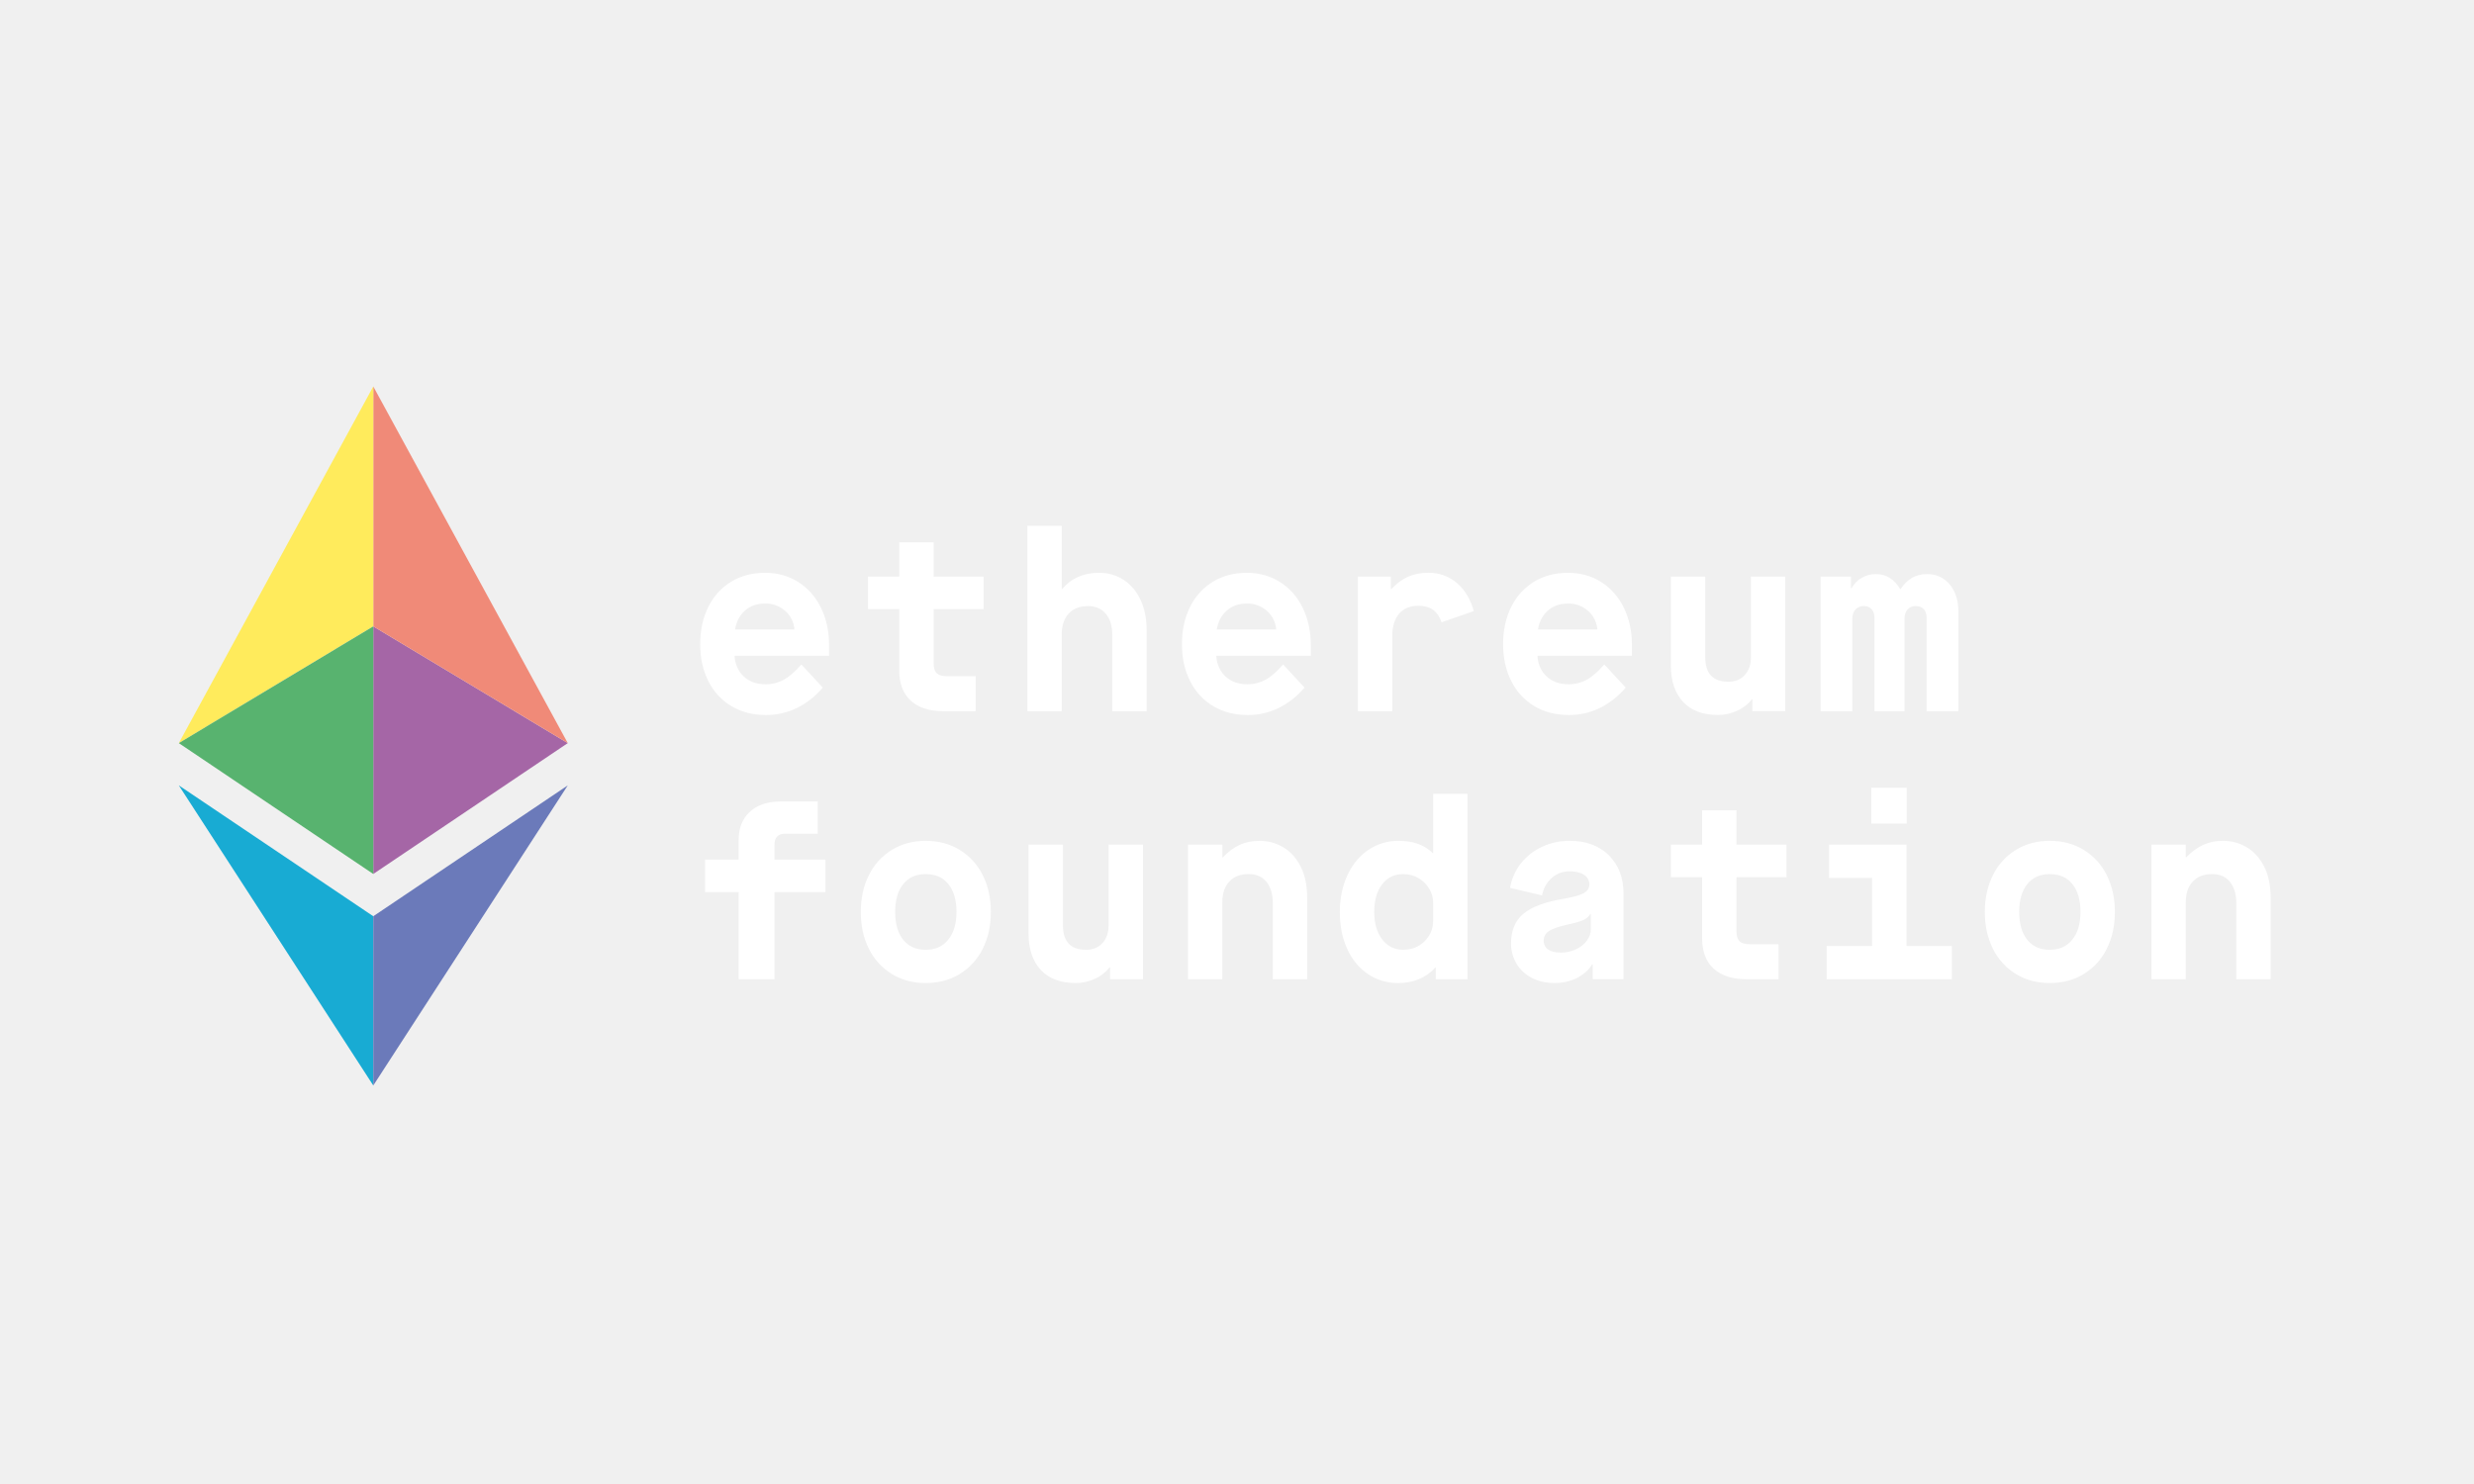
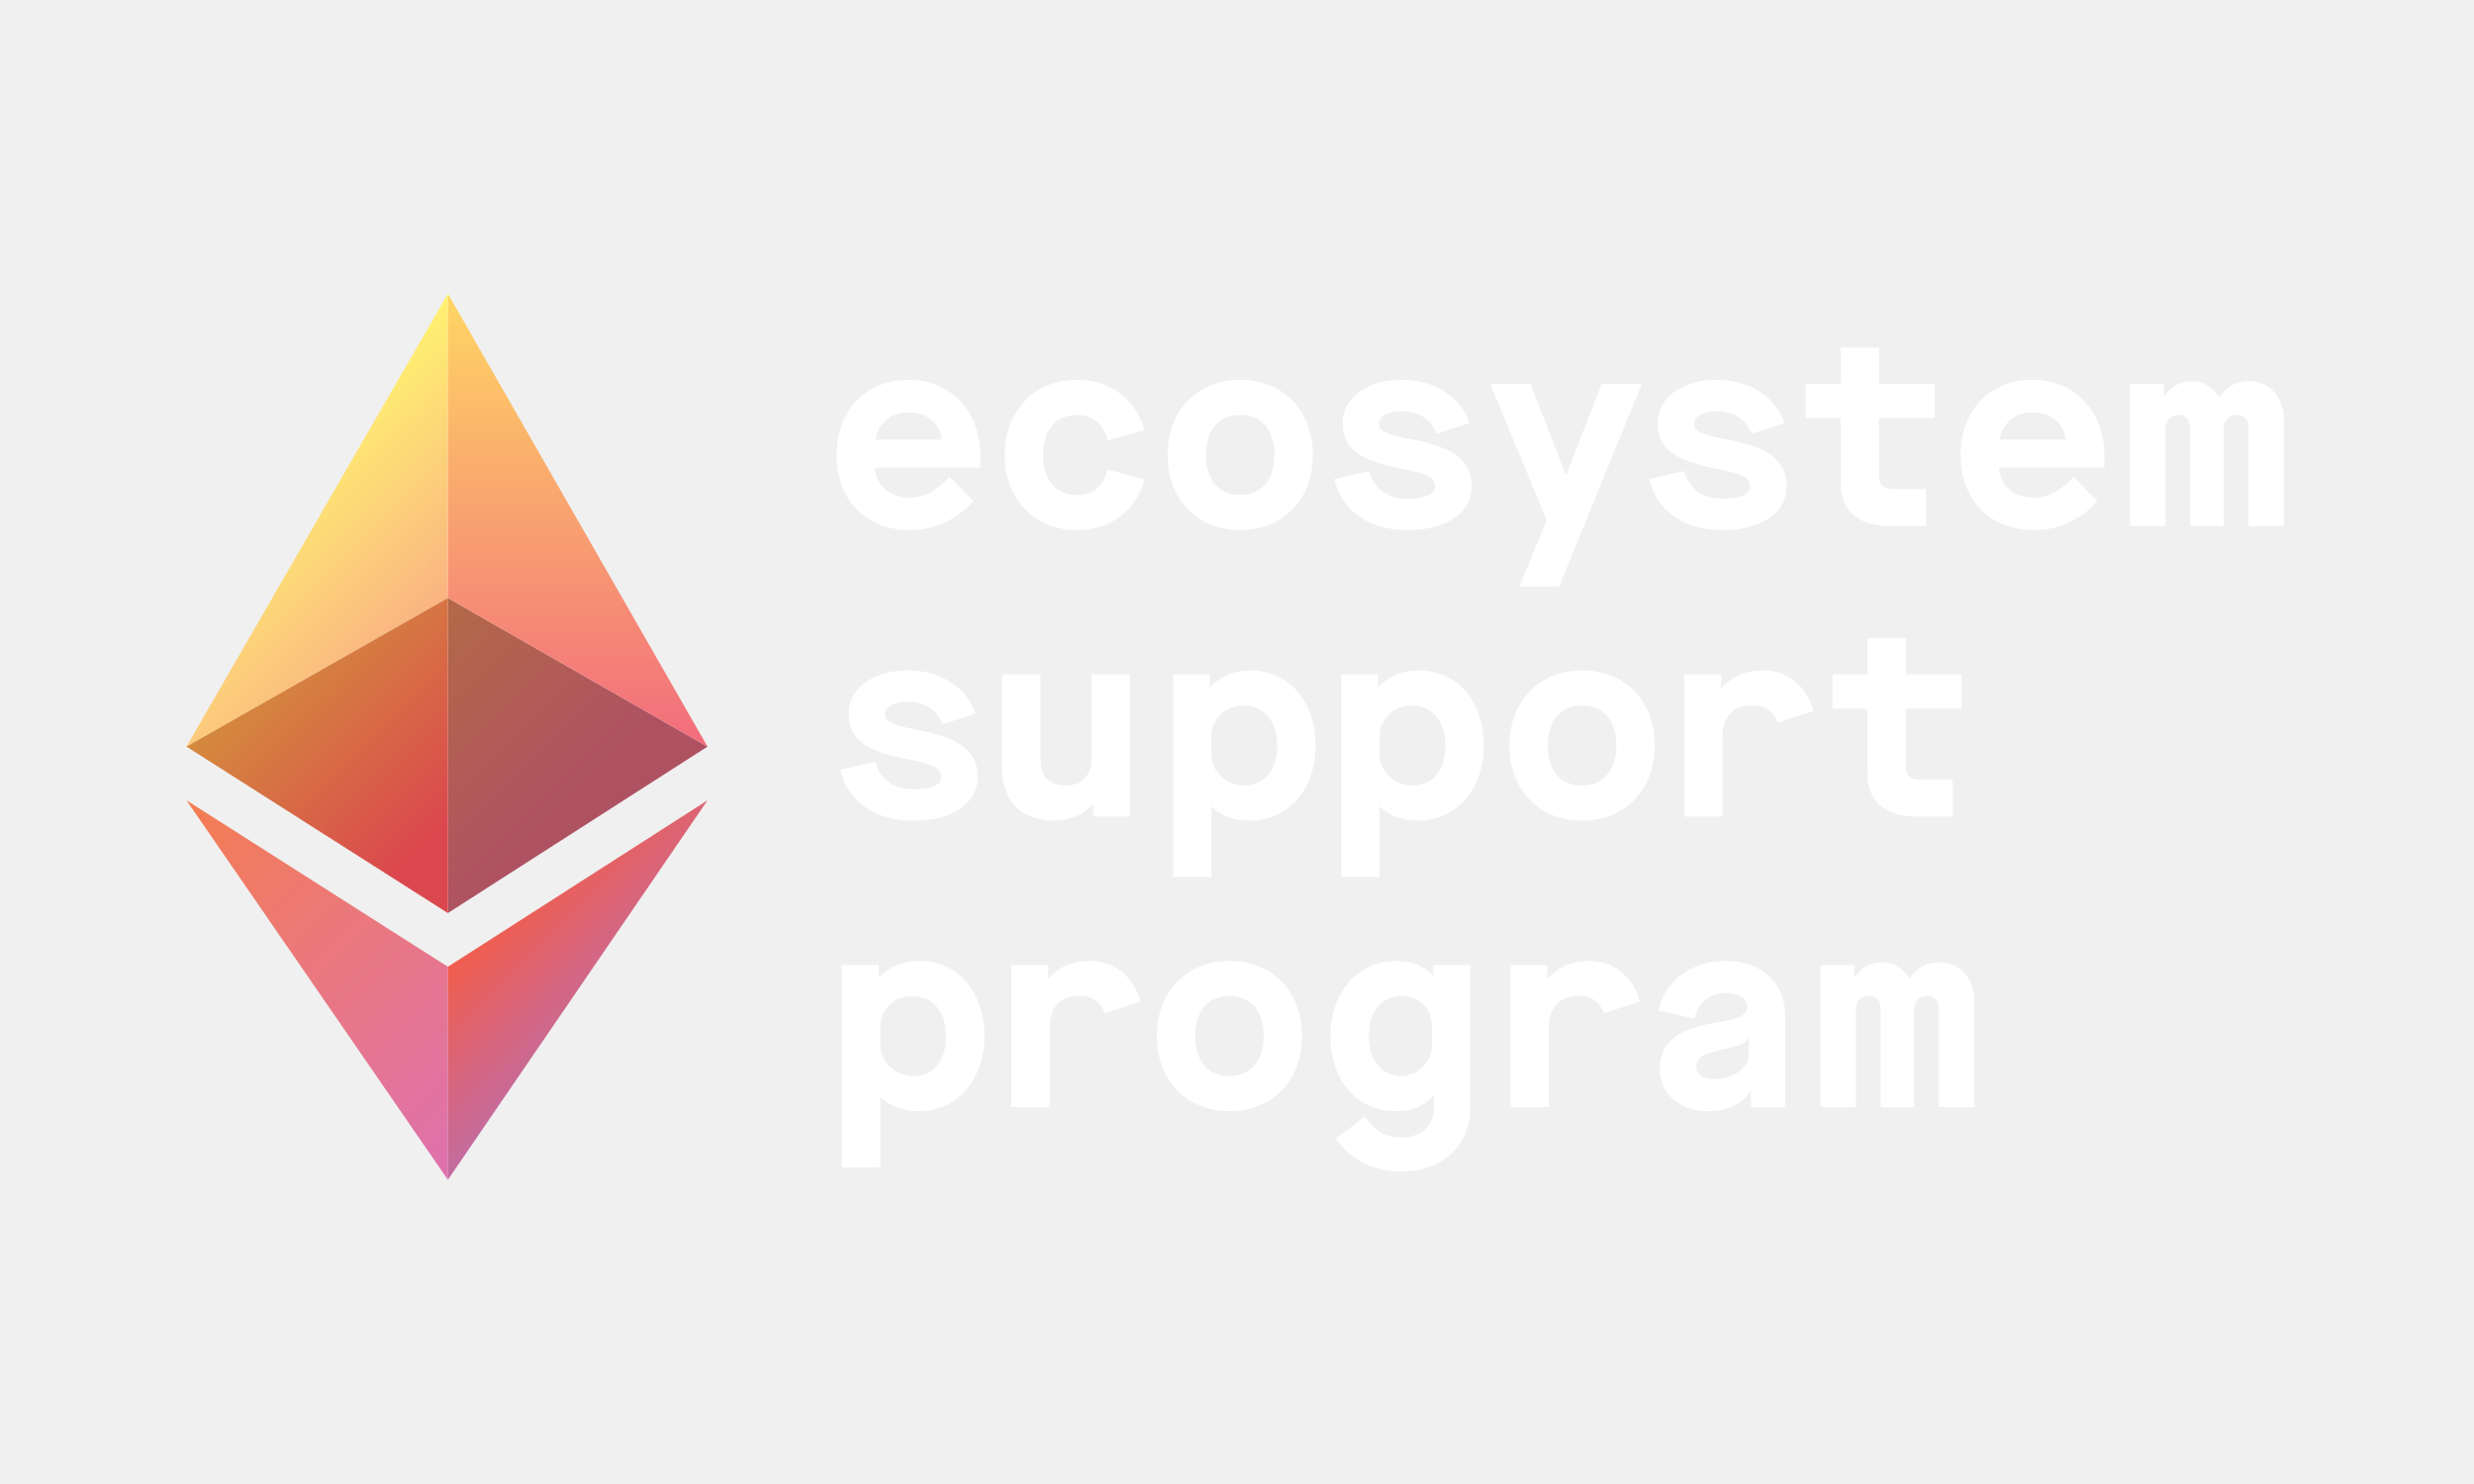
<svg xmlns="http://www.w3.org/2000/svg" width="160" height="96" viewBox="0 0 160 96" fill="none">
-   <g clip-path="url(#clip0_761_24177)">
-     <path d="M45.284 41.671C45.284 40.761 45.46 39.957 45.812 39.255C46.138 38.583 46.651 38.019 47.289 37.629C47.921 37.246 48.653 37.055 49.481 37.055C50.28 37.055 50.992 37.252 51.619 37.646C52.246 38.04 52.735 38.592 53.088 39.304C53.441 40.015 53.617 40.827 53.617 41.736V42.425H47.506C47.538 42.974 47.735 43.416 48.097 43.757C48.46 44.097 48.937 44.266 49.529 44.266C49.93 44.269 50.326 44.17 50.679 43.978C51.031 43.787 51.414 43.457 51.829 42.984L53.212 44.481C52.736 45.038 52.186 45.474 51.565 45.787C50.932 46.101 50.234 46.261 49.528 46.254C48.688 46.254 47.947 46.063 47.305 45.68C46.661 45.296 46.143 44.734 45.812 44.063C45.46 43.366 45.283 42.569 45.283 41.672V41.67L45.284 41.671ZM51.378 40.717C51.362 40.488 51.301 40.264 51.198 40.059C51.096 39.853 50.954 39.669 50.78 39.519C50.423 39.201 49.959 39.031 49.481 39.042C48.952 39.042 48.518 39.197 48.175 39.503C47.833 39.809 47.621 40.215 47.538 40.719H51.378V40.717ZM60.38 39.404V42.903C60.38 43.198 60.444 43.412 60.574 43.543C60.703 43.674 60.919 43.74 61.218 43.74H63.1V46.008H61.017C60.105 46.008 59.4 45.78 58.903 45.325C58.405 44.871 58.157 44.222 58.157 43.379V39.404H56.135V37.3H58.157V35.082H60.38V37.3H63.613V39.404H60.38ZM66.443 34.015H68.666V38.105H68.698C69.277 37.405 70.071 37.055 71.076 37.055C71.644 37.045 72.201 37.205 72.677 37.514C73.144 37.822 73.506 38.254 73.765 38.813C74.024 39.37 74.154 40.018 74.154 40.751V46.008H71.931V41.064C71.931 40.483 71.791 40.028 71.511 39.7C71.231 39.371 70.847 39.207 70.362 39.207C69.832 39.207 69.417 39.369 69.117 39.691C68.816 40.014 68.666 40.461 68.666 41.031V46.009H66.443V34.014V34.015ZM76.439 41.671C76.439 40.761 76.615 39.957 76.968 39.255C77.294 38.583 77.807 38.019 78.445 37.629C79.076 37.246 79.807 37.055 80.636 37.055C81.434 37.055 82.147 37.252 82.774 37.646C83.402 38.04 83.891 38.592 84.244 39.304C84.594 40.015 84.773 40.827 84.773 41.736V42.425H78.662C78.694 42.974 78.89 43.416 79.253 43.757C79.616 44.097 80.093 44.266 80.684 44.266C81.097 44.266 81.482 44.171 81.834 43.978C82.186 43.787 82.57 43.457 82.984 42.984L84.368 44.481C83.912 45.022 83.352 45.466 82.721 45.787C82.088 46.101 81.391 46.261 80.685 46.254C79.845 46.254 79.103 46.063 78.462 45.68C77.818 45.296 77.3 44.734 76.969 44.063C76.616 43.366 76.439 42.568 76.439 41.671ZM82.534 40.717C82.518 40.488 82.457 40.264 82.354 40.059C82.252 39.853 82.11 39.669 81.936 39.519C81.579 39.201 81.115 39.031 80.637 39.042C80.109 39.042 79.674 39.197 79.331 39.503C78.989 39.809 78.776 40.215 78.694 40.719H82.534V40.717ZM87.82 37.3H89.95V38.105H89.98C90.333 37.734 90.698 37.465 91.077 37.3C91.456 37.136 91.887 37.052 92.376 37.052C93.09 37.052 93.707 37.275 94.224 37.719C94.743 38.162 95.106 38.767 95.314 39.533L93.23 40.256C92.993 39.545 92.5 39.188 91.753 39.188C91.194 39.188 90.769 39.36 90.479 39.706C90.189 40.05 90.043 40.524 90.043 41.127V46.007H87.82V37.301V37.3ZM97.21 41.671C97.21 40.761 97.386 39.957 97.737 39.255C98.064 38.583 98.576 38.019 99.214 37.629C99.846 37.246 100.577 37.055 101.406 37.055C102.204 37.055 102.916 37.252 103.544 37.646C104.171 38.04 104.66 38.592 105.013 39.304C105.365 40.015 105.541 40.827 105.541 41.736V42.425H99.433C99.463 42.974 99.661 43.416 100.024 43.757C100.387 44.097 100.862 44.266 101.454 44.266C101.867 44.266 102.251 44.171 102.604 43.978C102.956 43.787 103.34 43.457 103.754 42.984L105.138 44.481C104.662 45.038 104.113 45.474 103.49 45.787C102.858 46.101 102.16 46.261 101.454 46.254C100.614 46.254 99.874 46.063 99.231 45.68C98.588 45.296 98.07 44.734 97.739 44.063C97.387 43.366 97.21 42.568 97.21 41.671ZM103.304 40.717C103.288 40.488 103.227 40.264 103.124 40.058C103.022 39.853 102.879 39.669 102.706 39.519C102.349 39.201 101.885 39.031 101.407 39.042C100.879 39.042 100.444 39.197 100.101 39.503C99.759 39.809 99.547 40.215 99.463 40.719H103.303L103.304 40.717ZM108.061 43.05V37.3H110.282V42.508C110.282 43.571 110.78 44.101 111.775 44.101C112.222 44.101 112.576 43.957 112.841 43.665C113.104 43.376 113.237 42.99 113.237 42.508V37.3H115.458V46.005H113.33V45.233H113.298C113.071 45.54 112.757 45.786 112.358 45.973C111.967 46.158 111.539 46.253 111.107 46.252C110.132 46.252 109.381 45.971 108.852 45.407C108.324 44.842 108.059 44.056 108.059 43.049L108.061 43.05ZM117.746 37.3H119.705V38.056H119.737C119.911 37.761 120.138 37.533 120.412 37.374C120.686 37.217 120.989 37.136 121.322 37.136C121.976 37.136 122.498 37.459 122.891 38.104H122.923C123.336 37.459 123.907 37.136 124.633 37.136C125.233 37.136 125.721 37.361 126.093 37.809C126.467 38.259 126.653 38.844 126.653 39.566V46.008H124.6V39.978C124.6 39.727 124.538 39.536 124.414 39.404C124.289 39.272 124.113 39.207 123.885 39.207C123.788 39.203 123.69 39.22 123.6 39.258C123.509 39.297 123.429 39.354 123.364 39.428C123.235 39.576 123.17 39.777 123.17 40.028V46.008H121.226V39.978C121.226 39.737 121.166 39.548 121.048 39.412C120.928 39.277 120.76 39.206 120.542 39.206C120.44 39.201 120.339 39.219 120.246 39.257C120.152 39.295 120.067 39.353 119.998 39.428C119.863 39.576 119.795 39.777 119.795 40.028V46.008H117.744V37.3H117.746ZM47.771 57.712H45.596V55.609H47.771V54.329C47.771 53.562 48.013 52.957 48.494 52.514C48.977 52.071 49.642 51.848 50.492 51.848H52.886V53.934H50.755C50.539 53.934 50.372 53.993 50.259 54.114C50.144 54.236 50.088 54.404 50.088 54.624V55.609H53.383V57.712H50.088V63.347H47.771V57.712ZM55.669 58.994C55.669 58.096 55.846 57.299 56.198 56.604C56.529 55.932 57.043 55.368 57.682 54.978C58.32 54.589 59.047 54.394 59.867 54.394C60.695 54.394 61.429 54.589 62.066 54.978C62.705 55.368 63.22 55.932 63.551 56.604C63.904 57.299 64.08 58.096 64.08 58.994C64.08 59.892 63.903 60.687 63.551 61.385C63.22 62.056 62.705 62.619 62.066 63.01C61.429 63.398 60.695 63.593 59.867 63.593C59.047 63.593 58.32 63.398 57.682 63.01C57.043 62.619 56.528 62.056 56.197 61.385C55.846 60.687 55.669 59.891 55.669 58.994ZM61.857 58.994C61.857 58.228 61.683 57.628 61.336 57.194C60.989 56.761 60.499 56.545 59.867 56.545C59.245 56.545 58.76 56.761 58.413 57.194C58.065 57.628 57.892 58.228 57.892 58.994C57.892 59.761 58.065 60.36 58.413 60.793C58.76 61.226 59.245 61.442 59.867 61.442C60.488 61.442 60.975 61.222 61.328 60.784C61.681 60.347 61.857 59.749 61.857 58.994ZM66.519 60.389V54.641H68.743V59.848C68.743 60.91 69.24 61.442 70.235 61.442C70.68 61.442 71.036 61.297 71.301 61.006C71.564 60.717 71.696 60.33 71.696 59.847V54.64H73.919V63.346H71.79V62.575H71.758C71.512 62.896 71.188 63.15 70.818 63.314C70.427 63.498 69.999 63.594 69.567 63.593C68.593 63.593 67.842 63.311 67.312 62.747C66.784 62.183 66.519 61.396 66.519 60.389ZM76.827 54.64H79.051V55.462H79.082C79.414 55.111 79.772 54.845 80.154 54.665C80.537 54.484 80.972 54.394 81.462 54.394C81.999 54.394 82.501 54.526 82.968 54.795C83.434 55.064 83.813 55.474 84.103 56.028C84.393 56.58 84.538 57.267 84.538 58.089V63.346H82.315V58.402C82.315 57.844 82.18 57.394 81.91 57.054C81.641 56.715 81.253 56.544 80.745 56.544C80.216 56.544 79.801 56.706 79.501 57.028C79.2 57.352 79.05 57.799 79.05 58.369V63.346H76.828V54.639L76.827 54.64ZM86.653 58.994C86.653 58.117 86.814 57.329 87.136 56.629C87.457 55.927 87.907 55.38 88.488 54.984C89.07 54.59 89.759 54.384 90.461 54.394C91.395 54.394 92.125 54.657 92.654 55.183H92.684V51.355H94.906V63.347H92.855V62.592H92.824C92.213 63.26 91.415 63.594 90.431 63.594C89.705 63.594 89.055 63.403 88.481 63.02C87.906 62.636 87.455 62.096 87.134 61.401C86.813 60.706 86.652 59.904 86.652 58.995H86.653V58.994ZM92.684 59.551V58.419C92.684 58.09 92.601 57.784 92.436 57.498C92.269 57.212 92.031 56.974 91.744 56.808C91.445 56.632 91.104 56.541 90.757 56.545C90.175 56.545 89.717 56.767 89.381 57.21C89.043 57.655 88.875 58.248 88.875 58.994C88.875 59.727 89.045 60.318 89.388 60.766C89.731 61.215 90.182 61.44 90.741 61.44C91.299 61.44 91.764 61.256 92.132 60.89C92.5 60.523 92.684 60.077 92.684 59.551ZM97.722 61.015C97.722 60.204 97.983 59.574 98.506 59.125C99.029 58.677 99.904 58.348 101.126 58.14C101.769 58.031 102.207 57.907 102.44 57.771C102.674 57.634 102.789 57.45 102.789 57.219C102.791 57.094 102.761 56.971 102.701 56.862C102.641 56.753 102.554 56.661 102.447 56.596C102.221 56.442 101.909 56.365 101.515 56.365C101.07 56.365 100.683 56.507 100.356 56.793C100.029 57.078 99.821 57.455 99.727 57.926L97.658 57.434C97.762 56.842 97.996 56.316 98.359 55.855C98.723 55.394 99.192 55.025 99.727 54.779C100.287 54.52 100.897 54.388 101.514 54.393C102.571 54.393 103.416 54.705 104.049 55.328C104.681 55.954 104.996 56.786 104.996 57.826V63.345H103.008V62.377H102.976C102.738 62.76 102.403 63.057 101.973 63.271C101.544 63.485 101.06 63.591 100.52 63.591C99.981 63.591 99.498 63.483 99.074 63.264C98.662 63.057 98.317 62.738 98.079 62.343C97.839 61.941 97.715 61.481 97.722 61.013V61.015ZM102.883 60.111V59.125H102.853C102.744 59.303 102.58 59.442 102.387 59.52C102.169 59.619 101.826 59.718 101.361 59.816C100.78 59.947 100.38 60.086 100.163 60.235C100.06 60.3 99.976 60.392 99.918 60.499C99.861 60.608 99.833 60.728 99.837 60.851C99.831 60.963 99.854 61.075 99.904 61.176C99.955 61.277 100.03 61.363 100.124 61.426C100.316 61.558 100.593 61.623 100.956 61.623C101.287 61.623 101.604 61.556 101.904 61.417C102.205 61.279 102.443 61.094 102.62 60.86C102.796 60.625 102.884 60.375 102.884 60.112L102.883 60.111ZM112.304 56.743V60.242C112.304 60.538 112.368 60.752 112.499 60.882C112.628 61.015 112.842 61.08 113.144 61.08H115.025V63.346H112.942C112.029 63.346 111.324 63.119 110.828 62.665C110.331 62.21 110.082 61.561 110.082 60.718V56.742H108.061V54.641H110.082V52.422H112.305V54.641H115.538V56.745H112.306L112.304 56.743ZM126.234 61.195V63.346H118.135V61.195H121.073V56.792H118.288V54.641H123.296V61.195H126.234ZM121.025 50.961H123.312V53.276H121.025V50.961ZM128.364 58.994C128.364 58.096 128.54 57.299 128.892 56.604C129.222 55.932 129.737 55.368 130.377 54.978C131.014 54.589 131.743 54.394 132.561 54.394C133.39 54.394 134.124 54.589 134.761 54.978C135.4 55.368 135.915 55.932 136.246 56.604C136.598 57.299 136.774 58.096 136.774 58.994C136.774 59.892 136.598 60.687 136.246 61.385C135.916 62.056 135.401 62.62 134.761 63.01C134.124 63.398 133.39 63.593 132.561 63.593C131.743 63.593 131.014 63.398 130.377 63.01C129.738 62.619 129.223 62.056 128.892 61.385C128.54 60.687 128.364 59.891 128.364 58.994ZM134.551 58.994C134.551 58.228 134.378 57.628 134.03 57.194C133.682 56.761 133.193 56.545 132.561 56.545C131.939 56.545 131.455 56.761 131.107 57.194C130.76 57.628 130.587 58.228 130.587 58.994C130.587 59.761 130.759 60.36 131.107 60.793C131.455 61.226 131.939 61.442 132.561 61.442C133.183 61.442 133.67 61.222 134.022 60.784C134.374 60.346 134.551 59.749 134.551 58.994ZM139.139 54.64H141.361V55.462H141.392C141.697 55.131 142.06 54.861 142.464 54.665C142.874 54.478 143.32 54.386 143.77 54.394C144.31 54.394 144.812 54.526 145.278 54.795C145.745 55.064 146.124 55.474 146.414 56.028C146.703 56.58 146.849 57.267 146.849 58.089V63.346H144.626V58.402C144.626 57.844 144.49 57.394 144.221 57.054C143.951 56.715 143.563 56.544 143.054 56.544C142.526 56.544 142.112 56.706 141.812 57.028C141.511 57.352 141.361 57.799 141.361 58.369V63.346H139.139V54.64Z" fill="white" />
-     <path d="M24.141 59.272V70.22L11.565 50.807L24.141 59.272Z" fill="#18ABD3" />
-     <path d="M36.719 50.807L24.141 70.22V59.272L36.719 50.807Z" fill="#6B7ABA" />
-     <path d="M36.719 48.072L24.141 40.521V56.537L36.719 48.072Z" fill="#A566A6" />
-     <path d="M36.719 48.072L24.141 25V40.52L36.719 48.072Z" fill="#F08A78" />
-     <path d="M24.141 25V40.52L11.565 48.073L24.141 25Z" fill="#FFEB5C" />
-     <path d="M24.141 40.52V56.538L11.565 48.072L24.141 40.52Z" fill="#58B36F" />
-   </g>
+   <path d="M28.966 62.541V76.321L12.059 51.772L28.966 62.541Z" fill="url(#paint0_linear_1266_913)" />
+   <path d="M45.756 51.772L28.965 76.321V62.541L45.756 51.772Z" fill="url(#paint1_linear_1266_913)" />
+   <path d="M45.756 48.297L28.965 38.686V59.067L45.756 48.297Z" fill="url(#paint2_linear_1266_913)" />
+   <path d="M45.756 48.297L28.965 19V38.686L45.756 48.297Z" fill="url(#paint3_linear_1266_913)" />
+   <path d="M28.966 19V38.686L12.059 48.297L28.966 19Z" fill="url(#paint4_linear_1266_913)" />
+   <path d="M28.966 38.686V59.067L12.059 48.297L28.966 38.686Z" fill="url(#paint5_linear_1266_913)" />
+   <path d="M54.102 29.45C54.102 28.489 54.298 27.639 54.691 26.898C55.085 26.158 55.634 25.586 56.34 25.18C57.045 24.776 57.861 24.573 58.787 24.573C59.678 24.573 60.473 24.781 61.173 25.198C61.873 25.615 62.42 26.199 62.813 26.951C63.206 27.703 63.403 28.559 63.403 29.519V30.248H56.583C56.618 30.827 56.837 31.295 57.242 31.654C57.647 32.013 58.179 32.191 58.839 32.191C59.302 32.191 59.73 32.09 60.123 31.888C60.517 31.685 60.944 31.335 61.407 30.838L62.952 32.417C62.419 33.008 61.806 33.467 61.112 33.797C60.419 34.127 59.66 34.291 58.839 34.291C57.902 34.291 57.075 34.089 56.357 33.684C55.64 33.279 55.085 32.709 54.691 31.975C54.298 31.24 54.102 30.398 54.102 29.45ZM60.904 28.443C60.858 27.934 60.635 27.512 60.236 27.176C59.837 26.841 59.354 26.673 58.787 26.673C58.197 26.673 57.711 26.835 57.329 27.159C56.948 27.483 56.711 27.911 56.618 28.443H60.904Z" fill="white" />
+   <path d="M64.981 29.432C64.981 28.484 65.177 27.642 65.57 26.907C65.964 26.172 66.516 25.6 67.228 25.189C67.939 24.778 68.752 24.573 69.666 24.573C70.742 24.573 71.667 24.868 72.442 25.458C73.218 26.048 73.744 26.84 74.022 27.835L71.627 28.495C71.511 27.986 71.291 27.584 70.968 27.289C70.644 26.994 70.21 26.846 69.666 26.846C68.972 26.846 68.431 27.075 68.043 27.532C67.656 27.989 67.462 28.622 67.462 29.432C67.462 30.241 67.656 30.875 68.043 31.332C68.431 31.789 68.972 32.017 69.666 32.017C70.21 32.017 70.643 31.87 70.968 31.575C71.291 31.28 71.511 30.878 71.627 30.369L74.022 31.028C73.744 32.023 73.218 32.815 72.442 33.405C71.667 33.995 70.742 34.291 69.666 34.291C68.752 34.291 67.939 34.085 67.228 33.674C66.516 33.264 65.963 32.691 65.57 31.956C65.177 31.222 64.981 30.38 64.981 29.431V29.432Z" fill="white" />
+   <path d="M75.516 29.432C75.516 28.484 75.712 27.642 76.106 26.907C76.499 26.172 77.051 25.6 77.763 25.189C78.474 24.778 79.287 24.573 80.201 24.573C81.126 24.573 81.945 24.778 82.656 25.189C83.368 25.6 83.92 26.172 84.314 26.907C84.707 27.642 84.904 28.484 84.904 29.432C84.904 30.381 84.707 31.223 84.314 31.957C83.92 32.692 83.368 33.264 82.656 33.675C81.945 34.086 81.126 34.291 80.201 34.291C79.287 34.291 78.474 34.086 77.763 33.675C77.051 33.264 76.498 32.692 76.106 31.957C75.712 31.223 75.516 30.381 75.516 29.432ZM82.422 29.432C82.422 28.622 82.228 27.989 81.841 27.532C81.454 27.075 80.907 26.847 80.201 26.847C79.507 26.847 78.966 27.075 78.579 27.532C78.191 27.989 77.997 28.622 77.997 29.432C77.997 30.242 78.191 30.875 78.579 31.332C78.966 31.789 79.507 32.017 80.201 32.017C80.895 32.017 81.439 31.786 81.832 31.323C82.225 30.861 82.422 30.23 82.422 29.432Z" fill="white" />
+   <path d="M86.293 30.994L88.549 30.474C88.711 31.052 89.003 31.495 89.425 31.801C89.848 32.108 90.382 32.261 91.03 32.261C91.609 32.261 92.051 32.191 92.358 32.053C92.665 31.914 92.818 31.717 92.818 31.462C92.818 31.174 92.662 30.951 92.349 30.794C92.037 30.638 91.464 30.479 90.631 30.317C89.266 30.063 88.291 29.71 87.707 29.259C87.123 28.807 86.83 28.189 86.83 27.402C86.83 26.846 86.992 26.355 87.317 25.927C87.64 25.499 88.094 25.166 88.679 24.929C89.263 24.692 89.931 24.573 90.683 24.573C91.713 24.573 92.627 24.828 93.425 25.337C94.224 25.846 94.761 26.523 95.039 27.367L92.905 28.061C92.731 27.599 92.451 27.24 92.063 26.985C91.676 26.731 91.21 26.603 90.666 26.603C90.215 26.603 89.856 26.676 89.59 26.82C89.324 26.965 89.191 27.165 89.191 27.419C89.191 27.651 89.339 27.838 89.634 27.983C89.929 28.128 90.464 28.269 91.239 28.408C92.65 28.674 93.66 29.041 94.267 29.51C94.875 29.978 95.178 30.629 95.178 31.462C95.178 32.029 95.007 32.526 94.667 32.955C94.325 33.383 93.839 33.712 93.209 33.943C92.578 34.175 91.852 34.29 91.031 34.29C89.782 34.29 88.743 34.001 87.916 33.423C87.089 32.844 86.548 32.035 86.294 30.993L86.293 30.994Z" fill="white" />
+   <path d="M100.037 33.666L96.375 24.834H98.978L101.269 30.716H101.304L103.577 24.834H106.18L100.835 37.936H98.249L100.037 33.666Z" fill="white" />
+   <path d="M106.664 30.994L108.92 30.474C109.082 31.052 109.374 31.495 109.796 31.801C110.219 32.108 110.753 32.261 111.402 32.261C111.98 32.261 112.422 32.191 112.729 32.053C113.036 31.914 113.189 31.717 113.189 31.462C113.189 31.174 113.033 30.951 112.72 30.794C112.408 30.638 111.835 30.479 111.002 30.317C109.637 30.063 108.662 29.71 108.078 29.259C107.494 28.807 107.202 28.189 107.202 27.402C107.202 26.846 107.363 26.355 107.688 25.927C108.012 25.499 108.466 25.166 109.05 24.929C109.634 24.692 110.302 24.573 111.055 24.573C112.084 24.573 112.998 24.828 113.796 25.337C114.595 25.846 115.132 26.523 115.41 27.367L113.276 28.061C113.103 27.599 112.822 27.24 112.434 26.985C112.047 26.731 111.581 26.603 111.038 26.603C110.586 26.603 110.228 26.676 109.962 26.82C109.695 26.965 109.562 27.165 109.562 27.419C109.562 27.651 109.71 27.838 110.005 27.983C110.3 28.128 110.835 28.269 111.61 28.408C113.022 28.674 114.031 29.041 114.638 29.51C115.246 29.978 115.549 30.629 115.549 31.462C115.549 32.029 115.379 32.526 115.038 32.955C114.696 33.383 114.21 33.712 113.58 33.943C112.949 34.175 112.223 34.29 111.402 34.29C110.153 34.29 109.114 34.001 108.287 33.423C107.46 32.844 106.919 32.035 106.665 30.993L106.664 30.994Z" fill="white" />
+   <path d="M121.519 27.055V30.751C121.519 31.063 121.591 31.289 121.736 31.428C121.88 31.567 122.12 31.636 122.456 31.636H124.556V34.031H122.23C121.212 34.031 120.425 33.791 119.87 33.31C119.315 32.83 119.037 32.145 119.037 31.254V27.055H116.781V24.833H119.037V22.491H121.519V24.833H125.128V27.055H121.519Z" fill="white" />
+   <path d="M126.797 29.45C126.797 28.489 126.994 27.639 127.387 26.898C127.78 26.158 128.33 25.586 129.036 25.18C129.741 24.776 130.557 24.573 131.483 24.573C132.374 24.573 133.169 24.781 133.869 25.198C134.569 25.615 135.116 26.199 135.509 26.951C135.902 27.703 136.099 28.559 136.099 29.519V30.248H129.279C129.314 30.827 129.533 31.295 129.939 31.654C130.343 32.013 130.876 32.191 131.535 32.191C131.997 32.191 132.426 32.09 132.819 31.888C133.213 31.685 133.641 31.335 134.104 30.838L135.648 32.417C135.116 33.008 134.503 33.467 133.808 33.797C133.114 34.127 132.356 34.291 131.535 34.291C130.598 34.291 129.77 34.089 129.053 33.684C128.336 33.279 127.781 32.709 127.388 31.975C126.994 31.24 126.798 30.398 126.798 29.45H126.797ZM133.599 28.443C133.553 27.934 133.33 27.512 132.931 27.176C132.532 26.841 132.049 26.673 131.482 26.673C130.892 26.673 130.406 26.835 130.025 27.159C129.643 27.483 129.405 27.911 129.313 28.443H133.599H133.599Z" fill="white" />
+   <path d="M137.762 24.833H139.948V25.631H139.983C140.18 25.319 140.431 25.079 140.738 24.911C141.044 24.744 141.383 24.659 141.753 24.659C142.482 24.659 143.066 25.001 143.506 25.683H143.541C144.004 25.001 144.64 24.659 145.45 24.659C146.121 24.659 146.665 24.896 147.081 25.371C147.498 25.845 147.706 26.464 147.706 27.227V34.03H145.415V27.662C145.415 27.396 145.346 27.194 145.207 27.055C145.068 26.916 144.871 26.846 144.617 26.846C144.374 26.846 144.18 26.925 144.036 27.081C143.891 27.237 143.819 27.448 143.819 27.714V34.031H141.649V27.662C141.649 27.407 141.583 27.208 141.45 27.063C141.317 26.919 141.129 26.846 140.886 26.846C140.631 26.846 140.428 26.925 140.278 27.081C140.128 27.237 140.053 27.448 140.053 27.714V34.031H137.762V24.833H137.762Z" fill="white" />
+   <path d="M54.344 49.789L56.6 49.269C56.762 49.848 57.054 50.29 57.476 50.596C57.899 50.903 58.434 51.056 59.082 51.056C59.66 51.056 60.103 50.987 60.409 50.848C60.716 50.709 60.869 50.512 60.869 50.258C60.869 49.969 60.713 49.746 60.401 49.59C60.088 49.433 59.516 49.274 58.683 49.112C57.317 48.858 56.343 48.505 55.758 48.054C55.174 47.603 54.882 46.984 54.882 46.197C54.882 45.642 55.044 45.15 55.368 44.722C55.692 44.294 56.146 43.962 56.73 43.724C57.315 43.487 57.982 43.368 58.735 43.368C59.764 43.368 60.678 43.623 61.477 44.132C62.275 44.641 62.813 45.318 63.09 46.162L60.956 46.857C60.783 46.394 60.502 46.035 60.114 45.781C59.726 45.526 59.261 45.399 58.717 45.399C58.266 45.399 57.907 45.471 57.641 45.616C57.375 45.761 57.242 45.96 57.242 46.214C57.242 46.446 57.39 46.634 57.685 46.778C57.98 46.923 58.514 47.065 59.29 47.204C60.701 47.47 61.711 47.837 62.318 48.306C62.925 48.774 63.229 49.425 63.229 50.258C63.229 50.825 63.058 51.322 62.717 51.75C62.376 52.179 61.89 52.508 61.259 52.739C60.629 52.971 59.903 53.086 59.081 53.086C57.832 53.086 56.793 52.797 55.966 52.219C55.139 51.641 54.599 50.831 54.344 49.789Z" fill="white" />
+   <path d="M64.809 49.702V43.629H67.29V49.13C67.29 50.252 67.846 50.813 68.956 50.813C69.454 50.813 69.85 50.66 70.145 50.353C70.44 50.047 70.587 49.639 70.587 49.13V43.629H73.069V52.826H70.692V52.01H70.657C70.402 52.334 70.052 52.595 69.607 52.791C69.161 52.988 68.696 53.086 68.21 53.086C67.122 53.086 66.284 52.788 65.694 52.192C65.104 51.596 64.809 50.767 64.809 49.702V49.702Z" fill="white" />
+   <path d="M75.864 43.629H78.242V44.427H78.276C78.959 43.721 79.821 43.368 80.862 43.368C81.671 43.368 82.398 43.571 83.04 43.975C83.682 44.38 84.182 44.95 84.54 45.684C84.899 46.419 85.079 47.267 85.079 48.227C85.079 49.153 84.899 49.985 84.54 50.725C84.182 51.466 83.678 52.044 83.031 52.461C82.383 52.877 81.648 53.086 80.827 53.086C80.306 53.086 79.838 53.005 79.421 52.843C79.005 52.681 78.658 52.461 78.38 52.184H78.345V56.73H75.863V43.628L75.864 43.629ZM82.597 48.227C82.597 47.441 82.4 46.813 82.007 46.344C81.614 45.876 81.07 45.642 80.376 45.642C79.82 45.642 79.343 45.836 78.944 46.223C78.545 46.611 78.345 47.082 78.345 47.637V48.834C78.345 49.182 78.438 49.505 78.623 49.806C78.808 50.107 79.065 50.35 79.395 50.535C79.725 50.721 80.092 50.813 80.497 50.813C81.145 50.813 81.657 50.579 82.033 50.11C82.409 49.642 82.597 49.014 82.597 48.227Z" fill="white" />
+   <path d="M86.743 43.629H89.121V44.427H89.155C89.838 43.721 90.7 43.368 91.741 43.368C92.55 43.368 93.277 43.571 93.919 43.975C94.561 44.38 95.061 44.95 95.419 45.684C95.778 46.419 95.958 47.267 95.958 48.227C95.958 49.153 95.778 49.985 95.419 50.725C95.061 51.466 94.557 52.044 93.91 52.461C93.262 52.877 92.527 53.086 91.706 53.086C91.185 53.086 90.717 53.005 90.3 52.843C89.883 52.681 89.537 52.461 89.259 52.184H89.224V56.73H86.742V43.628L86.743 43.629ZM93.476 48.227C93.476 47.441 93.279 46.813 92.886 46.344C92.493 45.876 91.949 45.642 91.255 45.642C90.7 45.642 90.223 45.836 89.823 46.223C89.424 46.611 89.225 47.082 89.225 47.637V48.834C89.225 49.182 89.317 49.505 89.502 49.806C89.687 50.107 89.945 50.35 90.275 50.535C90.604 50.721 90.972 50.813 91.377 50.813C92.024 50.813 92.537 50.579 92.912 50.11C93.288 49.642 93.477 49.014 93.477 48.227H93.476Z" fill="white" />
+   <path d="M97.625 48.227C97.625 47.279 97.822 46.437 98.215 45.703C98.608 44.968 99.161 44.395 99.873 43.985C100.584 43.574 101.397 43.368 102.31 43.368C103.236 43.368 104.054 43.574 104.766 43.985C105.478 44.395 106.03 44.968 106.423 45.703C106.817 46.437 107.014 47.279 107.014 48.227C107.014 49.176 106.817 50.018 106.423 50.752C106.03 51.487 105.478 52.06 104.766 52.47C104.054 52.881 103.236 53.086 102.31 53.086C101.397 53.086 100.584 52.881 99.873 52.47C99.161 52.06 98.608 51.487 98.215 50.752C97.822 50.018 97.625 49.176 97.625 48.227ZM104.532 48.227C104.532 47.418 104.338 46.784 103.95 46.327C103.563 45.87 103.016 45.642 102.31 45.642C101.616 45.642 101.075 45.87 100.688 46.327C100.3 46.784 100.107 47.418 100.107 48.227C100.107 49.037 100.3 49.671 100.688 50.128C101.075 50.585 101.616 50.813 102.31 50.813C103.004 50.813 103.548 50.582 103.942 50.119C104.335 49.657 104.532 49.026 104.532 48.227H104.532Z" fill="white" />
+   <path d="M108.922 43.629H111.299V44.479H111.334C111.727 44.086 112.136 43.802 112.558 43.629C112.98 43.455 113.463 43.368 114.007 43.368C114.805 43.368 115.493 43.603 116.072 44.071C116.651 44.539 117.056 45.179 117.287 45.989L114.961 46.753C114.695 46.001 114.146 45.625 113.312 45.625C112.687 45.625 112.213 45.807 111.889 46.171C111.566 46.535 111.403 47.036 111.403 47.672V52.826H108.922V43.629L108.922 43.629Z" fill="white" />
+   <path d="M123.253 45.85V49.546C123.253 49.859 123.325 50.084 123.47 50.223C123.615 50.362 123.855 50.431 124.19 50.431H126.29V52.826H123.965C122.947 52.826 122.16 52.586 121.605 52.106C121.049 51.626 120.771 50.94 120.771 50.05V45.85H118.516V43.629H120.771V41.286H123.253V43.629H126.863V45.85H123.253V45.85Z" fill="white" />
+   <path d="M54.449 62.424H56.827V63.222H56.861C57.544 62.517 58.406 62.163 59.447 62.163C60.257 62.163 60.983 62.366 61.625 62.771C62.267 63.176 62.767 63.745 63.126 64.48C63.485 65.215 63.664 66.062 63.664 67.022C63.664 67.948 63.484 68.781 63.126 69.521C62.767 70.262 62.264 70.84 61.616 71.257C60.968 71.673 60.234 71.881 59.413 71.881C58.892 71.881 58.423 71.8 58.007 71.638C57.59 71.477 57.244 71.257 56.966 70.979H56.931V75.526H54.449V62.424ZM61.182 67.022C61.182 66.236 60.986 65.608 60.592 65.14C60.199 64.671 59.655 64.437 58.961 64.437C58.406 64.437 57.929 64.631 57.529 65.018C57.13 65.406 56.931 65.877 56.931 66.433V67.63C56.931 67.977 57.023 68.3 57.209 68.601C57.394 68.902 57.651 69.145 57.98 69.33C58.31 69.516 58.677 69.608 59.083 69.608C59.73 69.608 60.242 69.374 60.618 68.906C60.994 68.437 61.182 67.81 61.182 67.022Z" fill="white" />
+   <path d="M65.398 62.424H67.776V63.274H67.811C68.204 62.881 68.612 62.597 69.034 62.424C69.456 62.25 69.939 62.163 70.483 62.163C71.281 62.163 71.97 62.397 72.548 62.866C73.127 63.334 73.531 63.974 73.763 64.784L71.438 65.547C71.171 64.795 70.622 64.419 69.789 64.419C69.164 64.419 68.69 64.601 68.366 64.966C68.042 65.33 67.88 65.831 67.88 66.467V71.621H65.398V62.424Z" fill="white" />
+   <path d="M74.82 67.022C74.82 66.074 75.017 65.233 75.41 64.498C75.803 63.763 76.356 63.191 77.067 62.78C77.779 62.369 78.592 62.164 79.506 62.164C80.431 62.164 81.25 62.369 81.961 62.78C82.673 63.191 83.225 63.763 83.618 64.498C84.011 65.233 84.209 66.074 84.209 67.022C84.209 67.971 84.011 68.813 83.618 69.548C83.225 70.282 82.673 70.855 81.961 71.266C81.25 71.676 80.431 71.881 79.506 71.881C78.592 71.881 77.779 71.676 77.067 71.266C76.356 70.855 75.803 70.282 75.41 69.548C75.017 68.813 74.82 67.971 74.82 67.022ZM81.727 67.022C81.727 66.213 81.533 65.58 81.146 65.122C80.758 64.665 80.212 64.437 79.506 64.437C78.812 64.437 78.271 64.666 77.884 65.122C77.496 65.58 77.302 66.213 77.302 67.022C77.302 67.832 77.496 68.466 77.884 68.923C78.271 69.38 78.812 69.608 79.506 69.608C80.2 69.608 80.744 69.377 81.137 68.914C81.531 68.452 81.728 67.821 81.728 67.022H81.727Z" fill="white" />
+   <path d="M86.377 73.669L88.269 72.229C88.616 72.726 88.966 73.076 89.318 73.278C89.671 73.481 90.108 73.582 90.629 73.582C91.277 73.582 91.791 73.403 92.173 73.044C92.555 72.686 92.746 72.188 92.746 71.552V70.892H92.711C92.375 71.239 92.019 71.491 91.644 71.647C91.268 71.804 90.813 71.881 90.281 71.881C89.448 71.881 88.711 71.676 88.069 71.265C87.427 70.855 86.929 70.282 86.576 69.547C86.223 68.813 86.047 67.971 86.047 67.022C86.047 66.085 86.229 65.25 86.594 64.515C86.958 63.78 87.461 63.204 88.103 62.788C88.746 62.372 89.477 62.163 90.299 62.163C90.819 62.163 91.265 62.239 91.635 62.389C92.005 62.539 92.347 62.771 92.659 63.083H92.694V62.424H95.088V71.656C95.088 72.465 94.9 73.183 94.524 73.808C94.148 74.433 93.625 74.918 92.953 75.265C92.282 75.612 91.507 75.786 90.628 75.786C88.823 75.786 87.406 75.08 86.376 73.669H86.377ZM92.607 67.612V66.415C92.607 65.814 92.422 65.333 92.052 64.975C91.682 64.617 91.207 64.437 90.629 64.437C89.981 64.437 89.469 64.669 89.093 65.131C88.717 65.594 88.529 66.224 88.529 67.022C88.529 67.798 88.719 68.423 89.102 68.897C89.484 69.371 89.986 69.609 90.611 69.609C90.959 69.609 91.285 69.519 91.592 69.34C91.898 69.16 92.144 68.917 92.329 68.611C92.514 68.304 92.607 67.971 92.607 67.612Z" fill="white" />
+   <path d="M97.692 62.424H100.069V63.274H100.104C100.497 62.881 100.905 62.597 101.327 62.424C101.75 62.25 102.233 62.163 102.777 62.163C103.575 62.163 104.263 62.397 104.842 62.866C105.42 63.334 105.825 63.974 106.056 64.784L103.731 65.547C103.464 64.795 102.915 64.419 102.082 64.419C101.457 64.419 100.983 64.601 100.659 64.966C100.335 65.33 100.173 65.831 100.173 66.467V71.621H97.691L97.692 62.424Z" fill="white" />
+   <path d="M107.342 69.157C107.342 68.301 107.635 67.636 108.219 67.162C108.803 66.687 109.778 66.34 111.143 66.12C111.86 66.005 112.349 65.874 112.61 65.73C112.87 65.585 113 65.391 113 65.149C113 64.871 112.873 64.651 112.618 64.489C112.364 64.328 112.017 64.246 111.577 64.246C111.079 64.246 110.649 64.397 110.284 64.697C109.92 64.998 109.686 65.398 109.582 65.895L107.273 65.374C107.389 64.749 107.649 64.194 108.054 63.708C108.459 63.223 108.968 62.843 109.582 62.572C110.195 62.3 110.86 62.164 111.577 62.164C112.757 62.164 113.7 62.494 114.405 63.153C115.111 63.812 115.464 64.692 115.464 65.791V71.621H113.243V70.598H113.208C112.942 71.003 112.569 71.318 112.089 71.543C111.608 71.769 111.068 71.882 110.466 71.882C109.865 71.882 109.326 71.766 108.852 71.535C108.378 71.303 108.008 70.98 107.742 70.563C107.475 70.147 107.342 69.678 107.342 69.157ZM113.104 68.203V67.161H113.069C112.965 67.334 112.791 67.474 112.549 67.578C112.305 67.682 111.924 67.786 111.403 67.89C110.755 68.029 110.31 68.176 110.067 68.332C109.824 68.489 109.703 68.705 109.703 68.983C109.703 69.249 109.809 69.452 110.024 69.591C110.238 69.73 110.547 69.799 110.952 69.799C111.322 69.799 111.675 69.727 112.011 69.582C112.346 69.438 112.612 69.241 112.809 68.992C113.006 68.743 113.104 68.48 113.104 68.203Z" fill="white" />
+   <path d="M117.738 62.424H119.925V63.222H119.96C120.156 62.91 120.408 62.67 120.714 62.502C121.021 62.334 121.359 62.25 121.73 62.25C122.459 62.25 123.043 62.591 123.483 63.274H123.517C123.98 62.591 124.617 62.25 125.426 62.25C126.097 62.25 126.641 62.487 127.058 62.962C127.475 63.437 127.683 64.055 127.683 64.819V71.621H125.392V65.253C125.392 64.987 125.323 64.784 125.184 64.645C125.045 64.506 124.848 64.437 124.593 64.437C124.351 64.437 124.157 64.515 124.012 64.671C123.868 64.827 123.795 65.039 123.795 65.305V71.621H121.626V65.253C121.626 64.998 121.559 64.799 121.426 64.654C121.293 64.51 121.105 64.437 120.862 64.437C120.608 64.437 120.405 64.515 120.255 64.671C120.104 64.827 120.029 65.039 120.029 65.305V71.621H117.739V62.424L117.738 62.424Z" fill="white" />
  <defs>
-     <clipPath id="clip0_761_24177">
-       <rect width="136.411" height="46.173" fill="white" transform="translate(11 25.0001)" />
-     </clipPath>
+     <linearGradient id="paint0_linear_1266_913" x1="11.682" y1="52.148" x2="32.411" y2="72.876" gradientUnits="userSpaceOnUse">
+       <stop stop-color="#F47D51" />
+       <stop offset="0.96" stop-color="#DF72AC" />
+     </linearGradient>
+     <linearGradient id="paint1_linear_1266_913" x1="32.36" y1="59.047" x2="39.306" y2="65.993" gradientUnits="userSpaceOnUse">
+       <stop stop-color="#F15D4C" />
+       <stop offset="1" stop-color="#C36CA1" />
+     </linearGradient>
+     <linearGradient id="paint2_linear_1266_913" x1="25.646" y1="41.968" x2="37.466" y2="53.789" gradientUnits="userSpaceOnUse">
+       <stop stop-color="#B46947" />
+       <stop offset="0.896" stop-color="#AE5262" />
+     </linearGradient>
+     <linearGradient id="paint3_linear_1266_913" x1="37.36" y1="19" x2="37.36" y2="48.297" gradientUnits="userSpaceOnUse">
+       <stop stop-color="#FFD663" />
+       <stop offset="1" stop-color="#F26C7D" />
+     </linearGradient>
+     <linearGradient id="paint4_linear_1266_913" x1="17.415" y1="30.551" x2="27.257" y2="40.394" gradientUnits="userSpaceOnUse">
+       <stop stop-color="#FFF171" />
+       <stop offset="1" stop-color="#FAB382" />
+     </linearGradient>
+     <linearGradient id="paint5_linear_1266_913" x1="18.688" y1="41.668" x2="32.49" y2="55.47" gradientUnits="userSpaceOnUse">
+       <stop stop-color="#D48A3D" />
+       <stop offset="0.795" stop-color="#DB474E" />
+     </linearGradient>
  </defs>
</svg>
